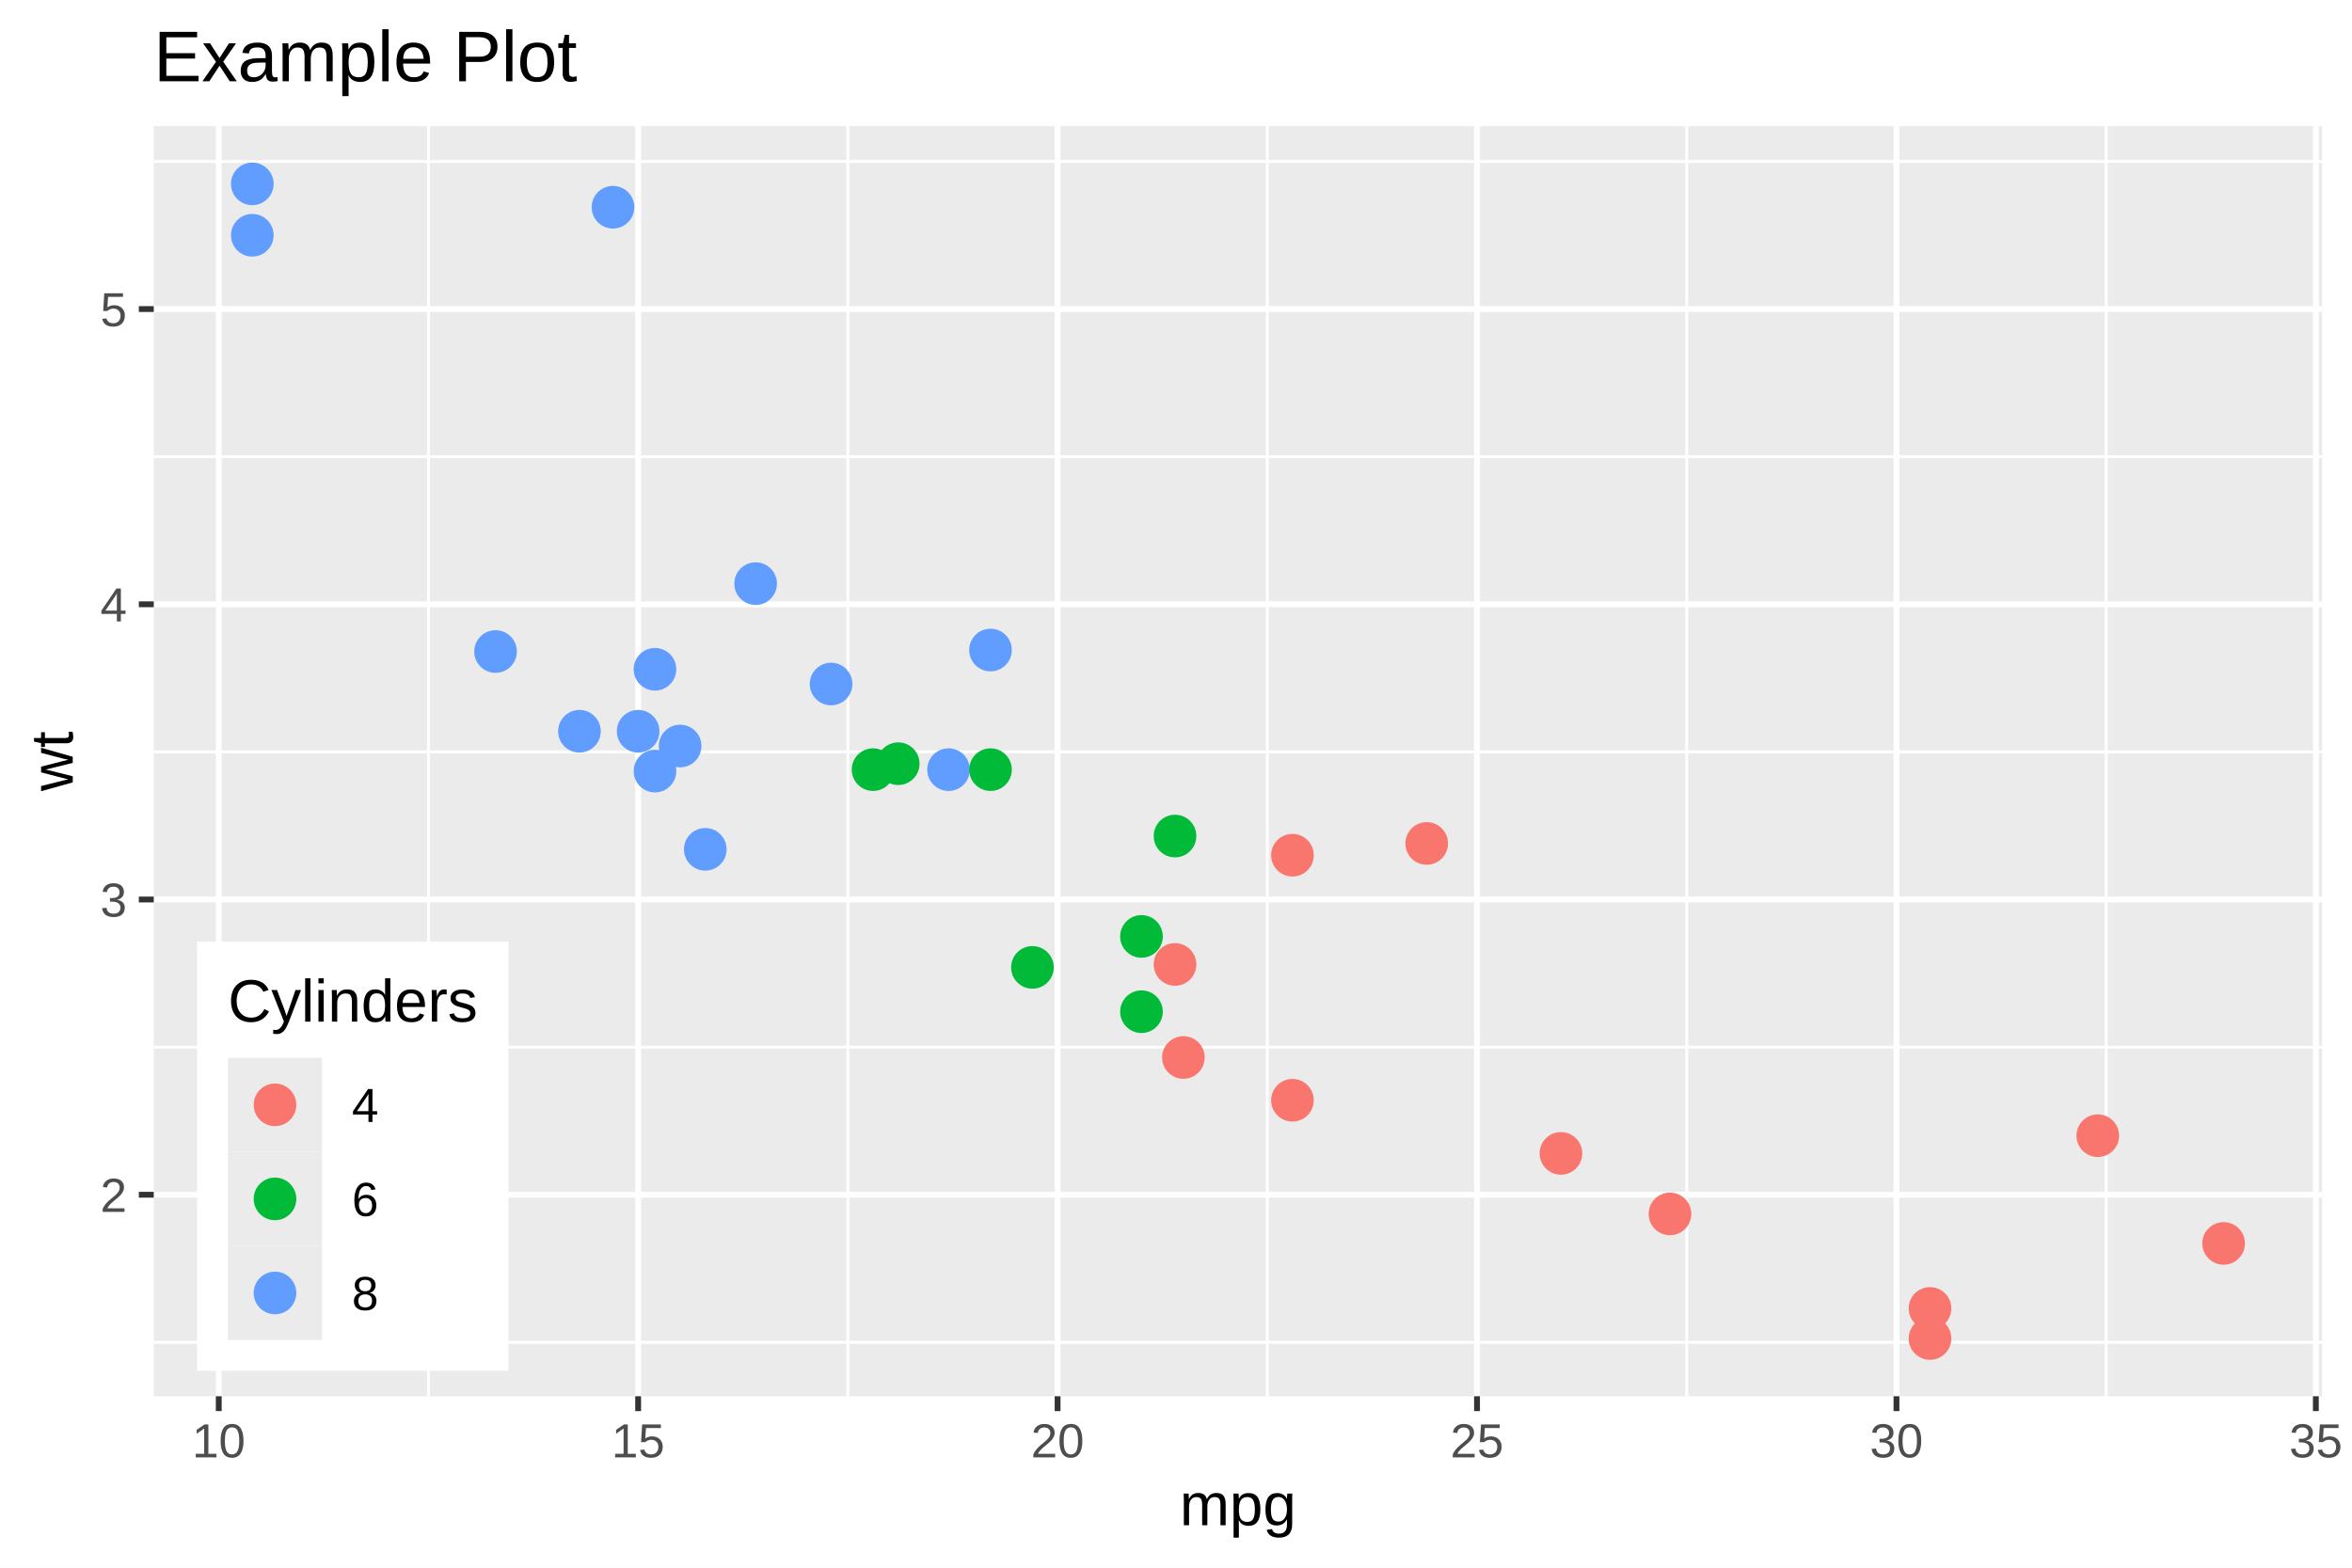
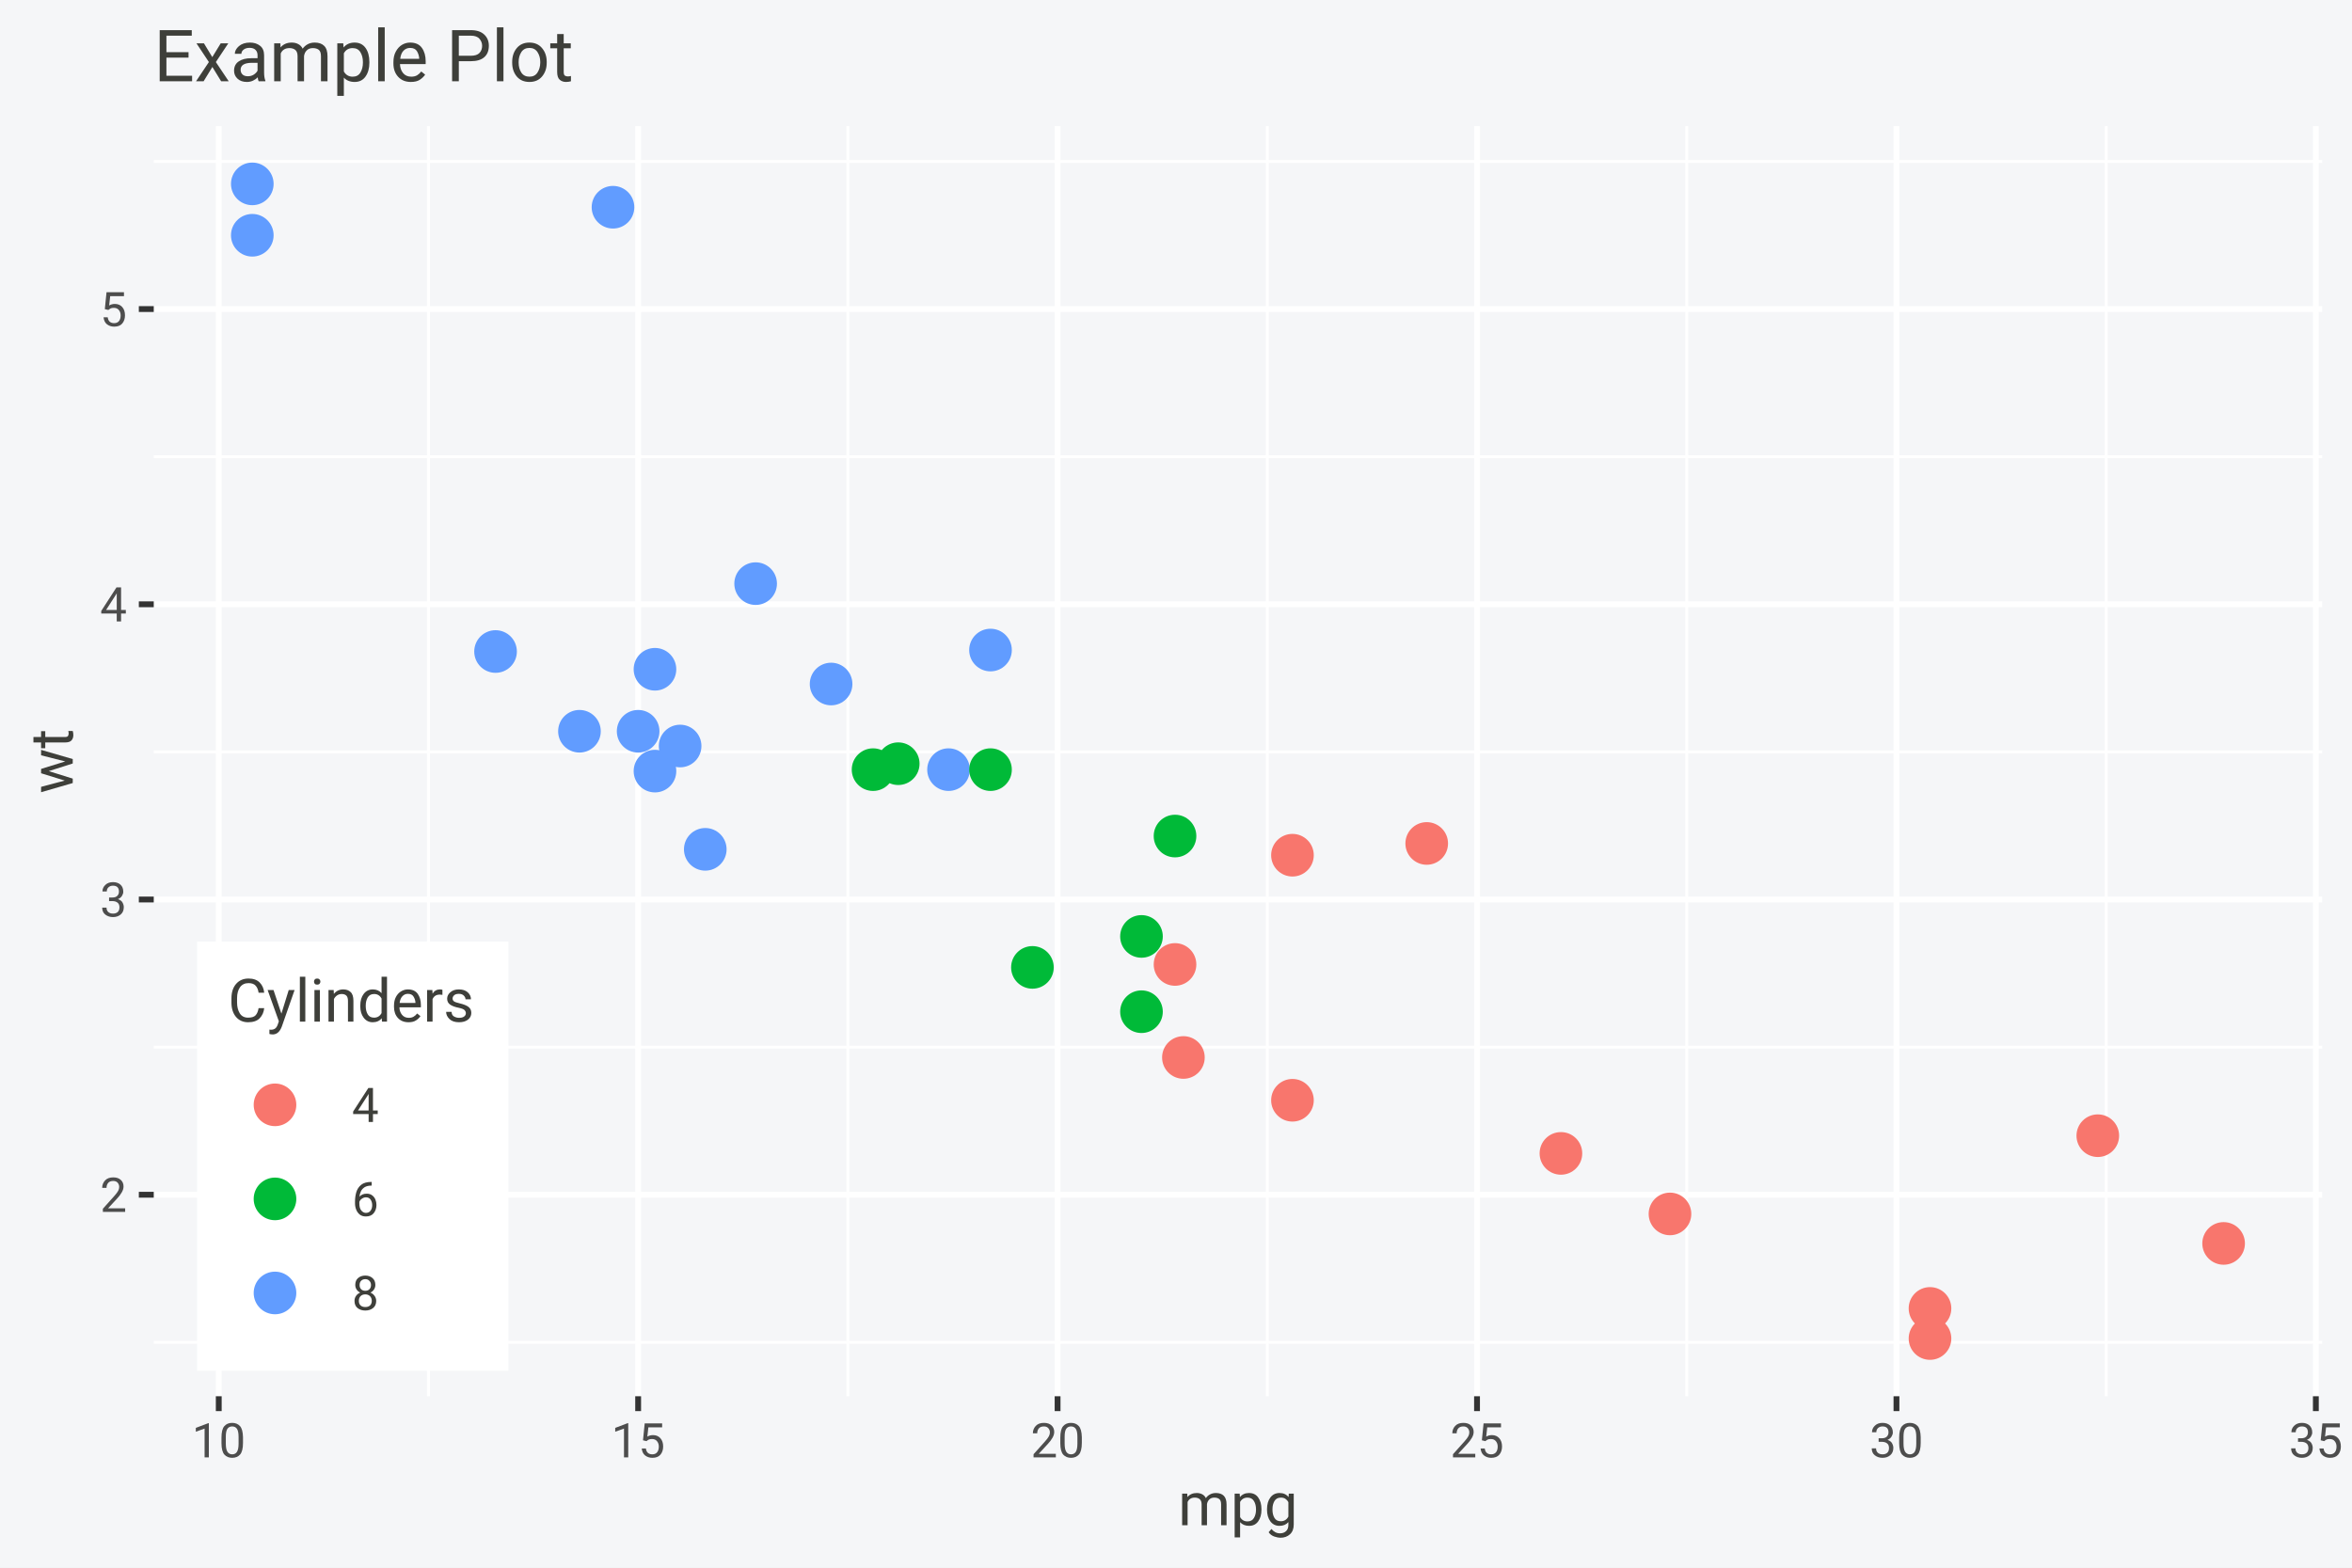
<svg xmlns="http://www.w3.org/2000/svg" width="432.00pt" height="288.00pt" viewBox="0 0 432.00 288.00">
  <g class="svglite">
    <defs>
      <style type="text/css">
-     .svglite line, .svglite polyline, .svglite polygon, .svglite path, .svglite rect, .svglite circle {
+     /* theme-aware-processed */
+     .svglite line, .svglite polyline, .svglite polygon, .svglite path, .svglite circle {
      fill: none;
-       stroke: #000000;
+       stroke: #3E3F3A;
+       stroke-linecap: round;
+       stroke-linejoin: round;
+       stroke-miterlimit: 10.00;
+     }
+     .svglite &gt; g &gt; rect {
+       fill: none;
+       stroke: #3E3F3A;
      stroke-linecap: round;
      stroke-linejoin: round;
      stroke-miterlimit: 10.00;
    }
    .svglite text {
      white-space: pre;
+       fill: #3E3F3A;
    }
    .svglite g.glyphgroup path {
      fill: inherit;
      stroke: none;
    }
  </style>
    </defs>
-     <rect width="100%" height="100%" style="stroke: none; fill: #F5F6F8;" />
+     <rect class="svg-bg" width="100%" height="100%" style="stroke: none; fill: #F5F6F8;" />
    <defs>
      <clipPath id="cpMC4wMHw0MzIuMDB8MC4wMHwyODguMDA=">
        <rect x="0.00" y="0.00" width="432.00" height="288.00" />
      </clipPath>
    </defs>
    <g clip-path="url(#cpMC4wMHw0MzIuMDB8MC4wMHwyODguMDA=)">
-       <rect x="0" y="0.00" width="432.00" height="288.00" style="stroke-width: 1.07; stroke: #FFFFFF; fill: #FFFFFF;" />
+       <rect x="0" y="0.00" width="432.00" height="288.00" style="stroke-width: 1.07; stroke: none;" />
    </g>
    <defs>
      <clipPath id="cpMjguMjR8NDI2LjUyfDIzLjE4fDI1Ni41MA==">
        <rect x="28.24" y="23.18" width="398.28" height="233.33" />
      </clipPath>
    </defs>
    <g clip-path="url(#cpMjguMjR8NDI2LjUyfDIzLjE4fDI1Ni41MA==)">
-       <rect x="28.24" y="23.18" width="398.28" height="233.33" style="stroke-width: 1.07; stroke: none; fill: #EBEBEB;" />
+       <rect x="28.24" y="23.18" width="398.28" height="233.33" style="stroke-width: 1.07; stroke: none;" />
      <polyline points="28.24,246.60 426.52,246.60 " style="stroke-width: 0.53; stroke: #FFFFFF; stroke-linecap: butt;" />
      <polyline points="28.24,192.37 426.52,192.37 " style="stroke-width: 0.53; stroke: #FFFFFF; stroke-linecap: butt;" />
      <polyline points="28.24,138.13 426.52,138.13 " style="stroke-width: 0.53; stroke: #FFFFFF; stroke-linecap: butt;" />
      <polyline points="28.24,83.90 426.52,83.90 " style="stroke-width: 0.53; stroke: #FFFFFF; stroke-linecap: butt;" />
      <polyline points="28.24,29.66 426.52,29.66 " style="stroke-width: 0.53; stroke: #FFFFFF; stroke-linecap: butt;" />
      <polyline points="78.70,256.50 78.70,23.18 " style="stroke-width: 0.53; stroke: #FFFFFF; stroke-linecap: butt;" />
      <polyline points="155.73,256.50 155.73,23.18 " style="stroke-width: 0.53; stroke: #FFFFFF; stroke-linecap: butt;" />
      <polyline points="232.77,256.50 232.77,23.18 " style="stroke-width: 0.53; stroke: #FFFFFF; stroke-linecap: butt;" />
      <polyline points="309.81,256.50 309.81,23.18 " style="stroke-width: 0.53; stroke: #FFFFFF; stroke-linecap: butt;" />
      <polyline points="386.85,256.50 386.85,23.18 " style="stroke-width: 0.53; stroke: #FFFFFF; stroke-linecap: butt;" />
      <polyline points="28.24,219.49 426.52,219.49 " style="stroke-width: 1.07; stroke: #FFFFFF; stroke-linecap: butt;" />
      <polyline points="28.24,165.25 426.52,165.25 " style="stroke-width: 1.07; stroke: #FFFFFF; stroke-linecap: butt;" />
      <polyline points="28.24,111.01 426.52,111.01 " style="stroke-width: 1.07; stroke: #FFFFFF; stroke-linecap: butt;" />
      <polyline points="28.24,56.78 426.52,56.78 " style="stroke-width: 1.07; stroke: #FFFFFF; stroke-linecap: butt;" />
      <polyline points="40.18,256.50 40.18,23.18 " style="stroke-width: 1.07; stroke: #FFFFFF; stroke-linecap: butt;" />
      <polyline points="117.21,256.50 117.21,23.18 " style="stroke-width: 1.07; stroke: #FFFFFF; stroke-linecap: butt;" />
      <polyline points="194.25,256.50 194.25,23.18 " style="stroke-width: 1.07; stroke: #FFFFFF; stroke-linecap: butt;" />
      <polyline points="271.29,256.50 271.29,23.18 " style="stroke-width: 1.07; stroke: #FFFFFF; stroke-linecap: butt;" />
      <polyline points="348.33,256.50 348.33,23.18 " style="stroke-width: 1.07; stroke: #FFFFFF; stroke-linecap: butt;" />
      <polyline points="425.36,256.50 425.36,23.18 " style="stroke-width: 1.07; stroke: #FFFFFF; stroke-linecap: butt;" />
      <circle cx="209.66" cy="185.86" r="3.56" style="stroke-width: 0.71; stroke: #00BA38; fill: #00BA38;" />
      <circle cx="209.66" cy="172.03" r="3.56" style="stroke-width: 0.71; stroke: #00BA38; fill: #00BA38;" />
      <circle cx="237.39" cy="202.13" r="3.56" style="stroke-width: 0.71; stroke: #F8766D; fill: #F8766D;" />
      <circle cx="215.82" cy="153.59" r="3.56" style="stroke-width: 0.71; stroke: #00BA38; fill: #00BA38;" />
      <circle cx="174.22" cy="141.39" r="3.56" style="stroke-width: 0.71; stroke: #619CFF; fill: #619CFF;" />
      <circle cx="164.98" cy="140.30" r="3.56" style="stroke-width: 0.71; stroke: #00BA38; fill: #00BA38;" />
      <circle cx="106.43" cy="134.34" r="3.56" style="stroke-width: 0.71; stroke: #619CFF; fill: #619CFF;" />
      <circle cx="262.05" cy="154.95" r="3.56" style="stroke-width: 0.71; stroke: #F8766D; fill: #F8766D;" />
      <circle cx="237.39" cy="157.11" r="3.56" style="stroke-width: 0.71; stroke: #F8766D; fill: #F8766D;" />
      <circle cx="181.93" cy="141.39" r="3.56" style="stroke-width: 0.71; stroke: #00BA38; fill: #00BA38;" />
      <circle cx="160.36" cy="141.39" r="3.56" style="stroke-width: 0.71; stroke: #00BA38; fill: #00BA38;" />
      <circle cx="138.79" cy="107.22" r="3.56" style="stroke-width: 0.71; stroke: #619CFF; fill: #619CFF;" />
      <circle cx="152.65" cy="125.66" r="3.56" style="stroke-width: 0.71; stroke: #619CFF; fill: #619CFF;" />
      <circle cx="120.30" cy="122.95" r="3.56" style="stroke-width: 0.71; stroke: #619CFF; fill: #619CFF;" />
      <circle cx="46.34" cy="43.22" r="3.56" style="stroke-width: 0.71; stroke: #619CFF; fill: #619CFF;" />
      <circle cx="46.34" cy="33.78" r="3.56" style="stroke-width: 0.71; stroke: #619CFF; fill: #619CFF;" />
      <circle cx="112.59" cy="38.07" r="3.56" style="stroke-width: 0.71; stroke: #619CFF; fill: #619CFF;" />
      <circle cx="385.31" cy="208.64" r="3.56" style="stroke-width: 0.71; stroke: #F8766D; fill: #F8766D;" />
      <circle cx="354.49" cy="240.37" r="3.56" style="stroke-width: 0.71; stroke: #F8766D; fill: #F8766D;" />
      <circle cx="408.42" cy="228.43" r="3.56" style="stroke-width: 0.71; stroke: #F8766D; fill: #F8766D;" />
      <circle cx="217.36" cy="194.27" r="3.56" style="stroke-width: 0.71; stroke: #F8766D; fill: #F8766D;" />
      <circle cx="124.92" cy="137.05" r="3.56" style="stroke-width: 0.71; stroke: #619CFF; fill: #619CFF;" />
      <circle cx="120.30" cy="141.66" r="3.56" style="stroke-width: 0.71; stroke: #619CFF; fill: #619CFF;" />
      <circle cx="91.02" cy="119.69" r="3.56" style="stroke-width: 0.71; stroke: #619CFF; fill: #619CFF;" />
      <circle cx="181.93" cy="119.42" r="3.56" style="stroke-width: 0.71; stroke: #619CFF; fill: #619CFF;" />
      <circle cx="306.73" cy="223.01" r="3.56" style="stroke-width: 0.71; stroke: #F8766D; fill: #F8766D;" />
      <circle cx="286.70" cy="211.89" r="3.56" style="stroke-width: 0.71; stroke: #F8766D; fill: #F8766D;" />
      <circle cx="354.49" cy="245.90" r="3.56" style="stroke-width: 0.71; stroke: #F8766D; fill: #F8766D;" />
      <circle cx="129.54" cy="156.03" r="3.56" style="stroke-width: 0.71; stroke: #619CFF; fill: #619CFF;" />
      <circle cx="189.63" cy="177.72" r="3.56" style="stroke-width: 0.71; stroke: #00BA38; fill: #00BA38;" />
      <circle cx="117.21" cy="134.34" r="3.56" style="stroke-width: 0.71; stroke: #619CFF; fill: #619CFF;" />
      <circle cx="215.82" cy="177.18" r="3.56" style="stroke-width: 0.71; stroke: #F8766D; fill: #F8766D;" />
    </g>
    <g clip-path="url(#cpMC4wMHw0MzIuMDB8MC4wMHwyODguMDA=)">
-       <text x="23.31" y="222.64" text-anchor="end" style="font-size: 8.80px;fill: #4D4D4D; font-family: &quot;Arial&quot;;" textLength="4.89px" lengthAdjust="spacingAndGlyphs">2</text>
-       <text x="23.31" y="168.40" text-anchor="end" style="font-size: 8.80px;fill: #4D4D4D; font-family: &quot;Arial&quot;;" textLength="4.89px" lengthAdjust="spacingAndGlyphs">3</text>
-       <text x="23.31" y="114.16" text-anchor="end" style="font-size: 8.80px;fill: #4D4D4D; font-family: &quot;Arial&quot;;" textLength="4.89px" lengthAdjust="spacingAndGlyphs">4</text>
-       <text x="23.31" y="59.93" text-anchor="end" style="font-size: 8.80px;fill: #4D4D4D; font-family: &quot;Arial&quot;;" textLength="4.89px" lengthAdjust="spacingAndGlyphs">5</text>
+       <text x="23.31" y="222.64" text-anchor="end" style="font-size: 8.80px;fill: #4D4D4D; font-family: &quot;Roboto&quot;, -apple-system, BlinkMacSystemFont, &quot;Segoe UI&quot;, system-ui, sans-serif;" textLength="4.89px" lengthAdjust="spacingAndGlyphs">2</text>
+       <text x="23.31" y="168.40" text-anchor="end" style="font-size: 8.80px;fill: #4D4D4D; font-family: &quot;Roboto&quot;, -apple-system, BlinkMacSystemFont, &quot;Segoe UI&quot;, system-ui, sans-serif;" textLength="4.89px" lengthAdjust="spacingAndGlyphs">3</text>
+       <text x="23.31" y="114.16" text-anchor="end" style="font-size: 8.80px;fill: #4D4D4D; font-family: &quot;Roboto&quot;, -apple-system, BlinkMacSystemFont, &quot;Segoe UI&quot;, system-ui, sans-serif;" textLength="4.89px" lengthAdjust="spacingAndGlyphs">4</text>
+       <text x="23.31" y="59.93" text-anchor="end" style="font-size: 8.80px;fill: #4D4D4D; font-family: &quot;Roboto&quot;, -apple-system, BlinkMacSystemFont, &quot;Segoe UI&quot;, system-ui, sans-serif;" textLength="4.89px" lengthAdjust="spacingAndGlyphs">5</text>
      <polyline points="25.50,219.49 28.24,219.49 " style="stroke-width: 1.07; stroke: #333333; stroke-linecap: butt;" />
      <polyline points="25.50,165.25 28.24,165.25 " style="stroke-width: 1.07; stroke: #333333; stroke-linecap: butt;" />
      <polyline points="25.50,111.01 28.24,111.01 " style="stroke-width: 1.07; stroke: #333333; stroke-linecap: butt;" />
      <polyline points="25.50,56.78 28.24,56.78 " style="stroke-width: 1.07; stroke: #333333; stroke-linecap: butt;" />
      <polyline points="40.18,259.24 40.18,256.50 " style="stroke-width: 1.07; stroke: #333333; stroke-linecap: butt;" />
      <polyline points="117.21,259.24 117.21,256.50 " style="stroke-width: 1.07; stroke: #333333; stroke-linecap: butt;" />
      <polyline points="194.25,259.24 194.25,256.50 " style="stroke-width: 1.07; stroke: #333333; stroke-linecap: butt;" />
      <polyline points="271.29,259.24 271.29,256.50 " style="stroke-width: 1.07; stroke: #333333; stroke-linecap: butt;" />
      <polyline points="348.33,259.24 348.33,256.50 " style="stroke-width: 1.07; stroke: #333333; stroke-linecap: butt;" />
      <polyline points="425.36,259.24 425.36,256.50 " style="stroke-width: 1.07; stroke: #333333; stroke-linecap: butt;" />
-       <text x="40.18" y="267.74" text-anchor="middle" style="font-size: 8.80px;fill: #4D4D4D; font-family: &quot;Arial&quot;;" textLength="9.78px" lengthAdjust="spacingAndGlyphs">10</text>
-       <text x="117.21" y="267.74" text-anchor="middle" style="font-size: 8.80px;fill: #4D4D4D; font-family: &quot;Arial&quot;;" textLength="9.78px" lengthAdjust="spacingAndGlyphs">15</text>
-       <text x="194.25" y="267.74" text-anchor="middle" style="font-size: 8.80px;fill: #4D4D4D; font-family: &quot;Arial&quot;;" textLength="9.78px" lengthAdjust="spacingAndGlyphs">20</text>
-       <text x="271.29" y="267.74" text-anchor="middle" style="font-size: 8.80px;fill: #4D4D4D; font-family: &quot;Arial&quot;;" textLength="9.78px" lengthAdjust="spacingAndGlyphs">25</text>
-       <text x="348.33" y="267.74" text-anchor="middle" style="font-size: 8.80px;fill: #4D4D4D; font-family: &quot;Arial&quot;;" textLength="9.78px" lengthAdjust="spacingAndGlyphs">30</text>
-       <text x="425.36" y="267.74" text-anchor="middle" style="font-size: 8.80px;fill: #4D4D4D; font-family: &quot;Arial&quot;;" textLength="9.78px" lengthAdjust="spacingAndGlyphs">35</text>
-       <text x="227.38" y="280.20" text-anchor="middle" style="font-size: 11.00px; font-family: &quot;Arial&quot;;" textLength="21.41px" lengthAdjust="spacingAndGlyphs">mpg</text>
-       <text transform="translate(13.36,139.84) rotate(-90)" text-anchor="middle" style="font-size: 11.00px; font-family: &quot;Arial&quot;;" textLength="11.00px" lengthAdjust="spacingAndGlyphs">wt</text>
+       <text x="40.18" y="267.74" text-anchor="middle" style="font-size: 8.80px;fill: #4D4D4D; font-family: &quot;Roboto&quot;, -apple-system, BlinkMacSystemFont, &quot;Segoe UI&quot;, system-ui, sans-serif;" textLength="9.78px" lengthAdjust="spacingAndGlyphs">10</text>
+       <text x="117.21" y="267.74" text-anchor="middle" style="font-size: 8.80px;fill: #4D4D4D; font-family: &quot;Roboto&quot;, -apple-system, BlinkMacSystemFont, &quot;Segoe UI&quot;, system-ui, sans-serif;" textLength="9.78px" lengthAdjust="spacingAndGlyphs">15</text>
+       <text x="194.25" y="267.74" text-anchor="middle" style="font-size: 8.80px;fill: #4D4D4D; font-family: &quot;Roboto&quot;, -apple-system, BlinkMacSystemFont, &quot;Segoe UI&quot;, system-ui, sans-serif;" textLength="9.78px" lengthAdjust="spacingAndGlyphs">20</text>
+       <text x="271.29" y="267.74" text-anchor="middle" style="font-size: 8.80px;fill: #4D4D4D; font-family: &quot;Roboto&quot;, -apple-system, BlinkMacSystemFont, &quot;Segoe UI&quot;, system-ui, sans-serif;" textLength="9.78px" lengthAdjust="spacingAndGlyphs">25</text>
+       <text x="348.33" y="267.74" text-anchor="middle" style="font-size: 8.80px;fill: #4D4D4D; font-family: &quot;Roboto&quot;, -apple-system, BlinkMacSystemFont, &quot;Segoe UI&quot;, system-ui, sans-serif;" textLength="9.78px" lengthAdjust="spacingAndGlyphs">30</text>
+       <text x="425.36" y="267.74" text-anchor="middle" style="font-size: 8.80px;fill: #4D4D4D; font-family: &quot;Roboto&quot;, -apple-system, BlinkMacSystemFont, &quot;Segoe UI&quot;, system-ui, sans-serif;" textLength="9.78px" lengthAdjust="spacingAndGlyphs">35</text>
+       <text x="227.38" y="280.20" text-anchor="middle" style="font-size: 11.00px; font-family: &quot;Roboto&quot;, -apple-system, BlinkMacSystemFont, &quot;Segoe UI&quot;, system-ui, sans-serif;" textLength="21.41px" lengthAdjust="spacingAndGlyphs">mpg</text>
+       <text transform="translate(13.36,139.84) rotate(-90)" text-anchor="middle" style="font-size: 11.00px; font-family: &quot;Roboto&quot;, -apple-system, BlinkMacSystemFont, &quot;Segoe UI&quot;, system-ui, sans-serif;" textLength="11.00px" lengthAdjust="spacingAndGlyphs">wt</text>
+       <rect x="36.20" y="172.98" width="57.18" height="78.85" style="stroke-width: 0.75; stroke: none;" />
      <rect x="36.20" y="172.98" width="57.18" height="78.85" style="stroke-width: 1.07; stroke: none; fill: #FFFFFF;" />
-       <text x="41.87" y="187.69" style="font-size: 11.00px; font-family: &quot;Arial&quot;;" textLength="45.84px" lengthAdjust="spacingAndGlyphs">Cylinders</text>
-       <rect x="41.87" y="194.33" width="17.28" height="17.28" style="stroke-width: 1.07; stroke: none; fill: #EBEBEB;" />
+       <text x="41.87" y="187.69" style="font-size: 11.00px; font-family: &quot;Roboto&quot;, -apple-system, BlinkMacSystemFont, &quot;Segoe UI&quot;, system-ui, sans-serif;" textLength="45.84px" lengthAdjust="spacingAndGlyphs">Cylinders</text>
+       <rect x="41.87" y="194.33" width="17.28" height="17.28" style="stroke-width: 1.07; stroke: none;" />
      <circle cx="50.51" cy="202.97" r="3.56" style="stroke-width: 0.71; stroke: #F8766D; fill: #F8766D;" />
-       <rect x="41.87" y="211.61" width="17.28" height="17.28" style="stroke-width: 1.07; stroke: none; fill: #EBEBEB;" />
+       <rect x="41.87" y="211.61" width="17.28" height="17.28" style="stroke-width: 1.07; stroke: none;" />
      <circle cx="50.51" cy="220.25" r="3.56" style="stroke-width: 0.71; stroke: #00BA38; fill: #00BA38;" />
-       <rect x="41.87" y="228.89" width="17.28" height="17.28" style="stroke-width: 1.07; stroke: none; fill: #EBEBEB;" />
+       <rect x="41.87" y="228.89" width="17.28" height="17.28" style="stroke-width: 1.07; stroke: none;" />
      <circle cx="50.51" cy="237.53" r="3.56" style="stroke-width: 0.71; stroke: #619CFF; fill: #619CFF;" />
-       <text x="64.63" y="206.12" style="font-size: 8.80px; font-family: &quot;Arial&quot;;" textLength="4.89px" lengthAdjust="spacingAndGlyphs">4</text>
-       <text x="64.63" y="223.40" style="font-size: 8.80px; font-family: &quot;Arial&quot;;" textLength="4.89px" lengthAdjust="spacingAndGlyphs">6</text>
-       <text x="64.63" y="240.68" style="font-size: 8.80px; font-family: &quot;Arial&quot;;" textLength="4.89px" lengthAdjust="spacingAndGlyphs">8</text>
-       <text x="28.24" y="14.93" style="font-size: 13.20px; font-family: &quot;Arial&quot;;" textLength="77.67px" lengthAdjust="spacingAndGlyphs">Example Plot</text>
+       <text x="64.63" y="206.12" style="font-size: 8.80px; font-family: &quot;Roboto&quot;, -apple-system, BlinkMacSystemFont, &quot;Segoe UI&quot;, system-ui, sans-serif;" textLength="4.89px" lengthAdjust="spacingAndGlyphs">4</text>
+       <text x="64.63" y="223.40" style="font-size: 8.80px; font-family: &quot;Roboto&quot;, -apple-system, BlinkMacSystemFont, &quot;Segoe UI&quot;, system-ui, sans-serif;" textLength="4.89px" lengthAdjust="spacingAndGlyphs">6</text>
+       <text x="64.63" y="240.68" style="font-size: 8.80px; font-family: &quot;Roboto&quot;, -apple-system, BlinkMacSystemFont, &quot;Segoe UI&quot;, system-ui, sans-serif;" textLength="4.89px" lengthAdjust="spacingAndGlyphs">8</text>
+       <text x="28.24" y="14.93" style="font-size: 13.20px; font-family: &quot;Roboto&quot;, -apple-system, BlinkMacSystemFont, &quot;Segoe UI&quot;, system-ui, sans-serif;" textLength="77.67px" lengthAdjust="spacingAndGlyphs">Example Plot</text>
    </g>
  </g>
</svg>
